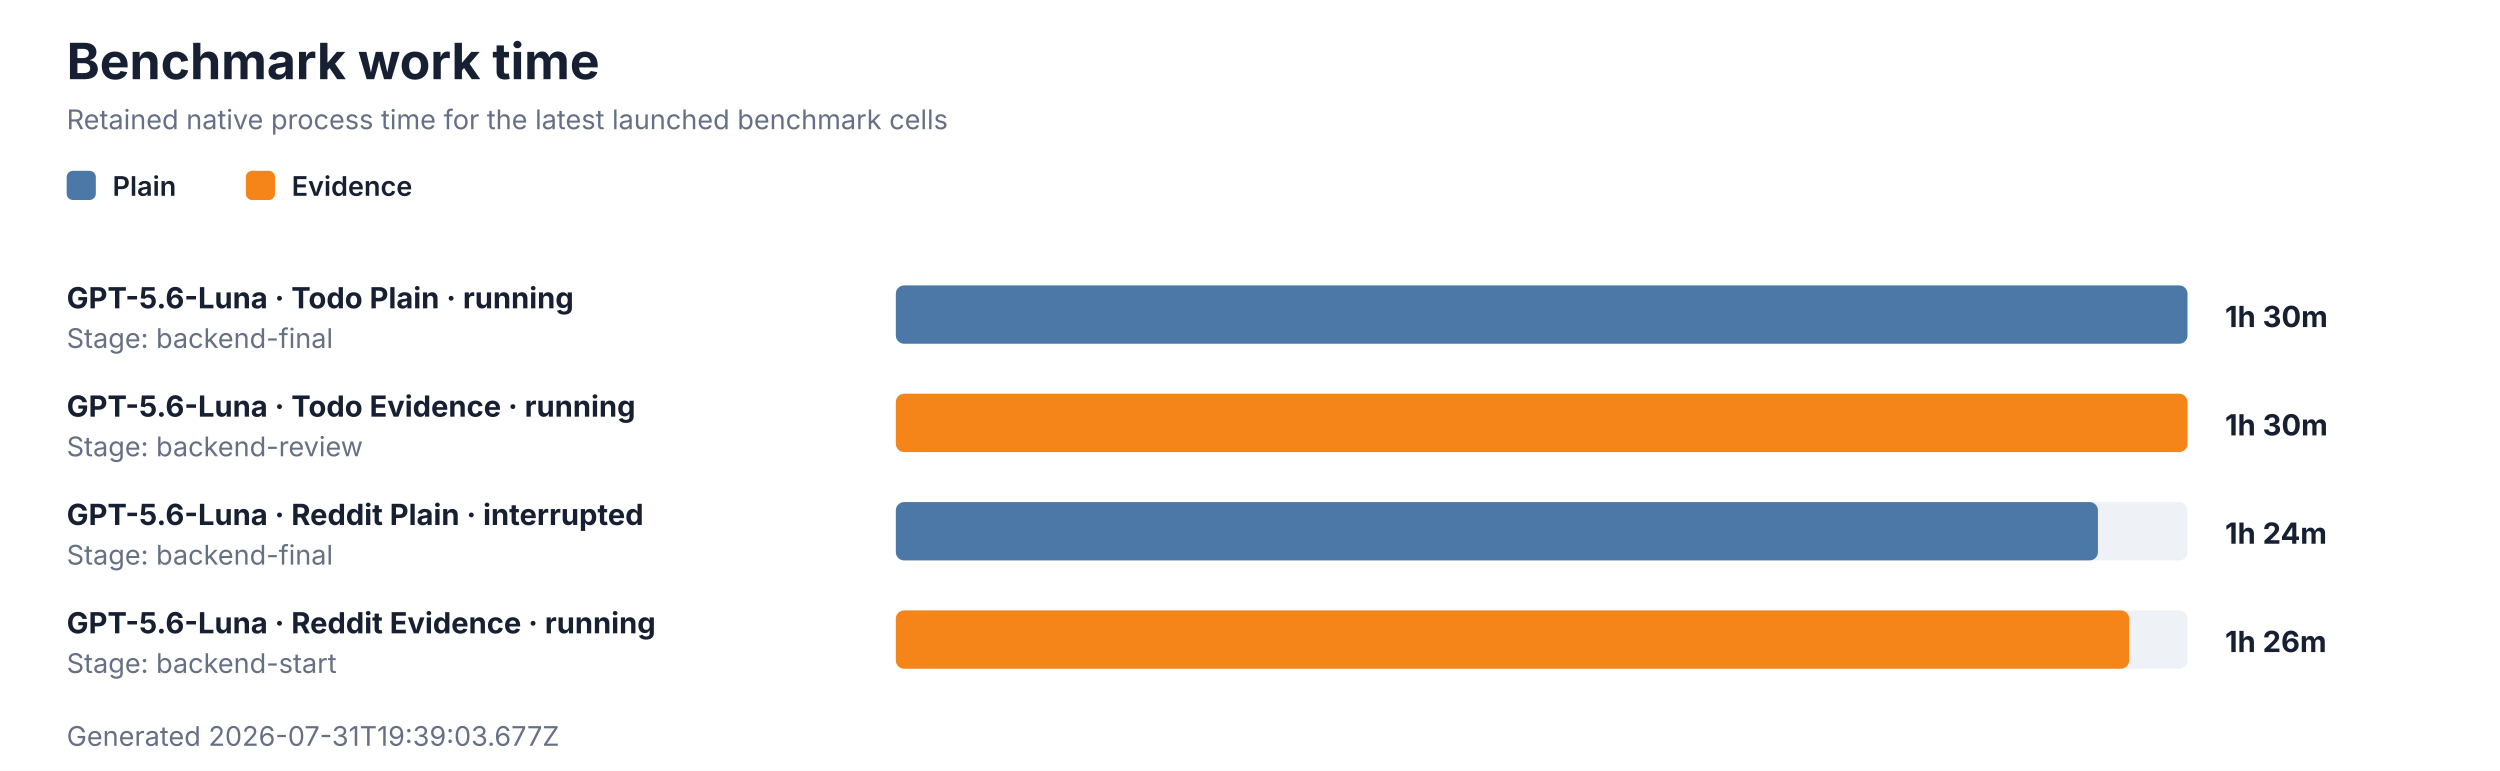
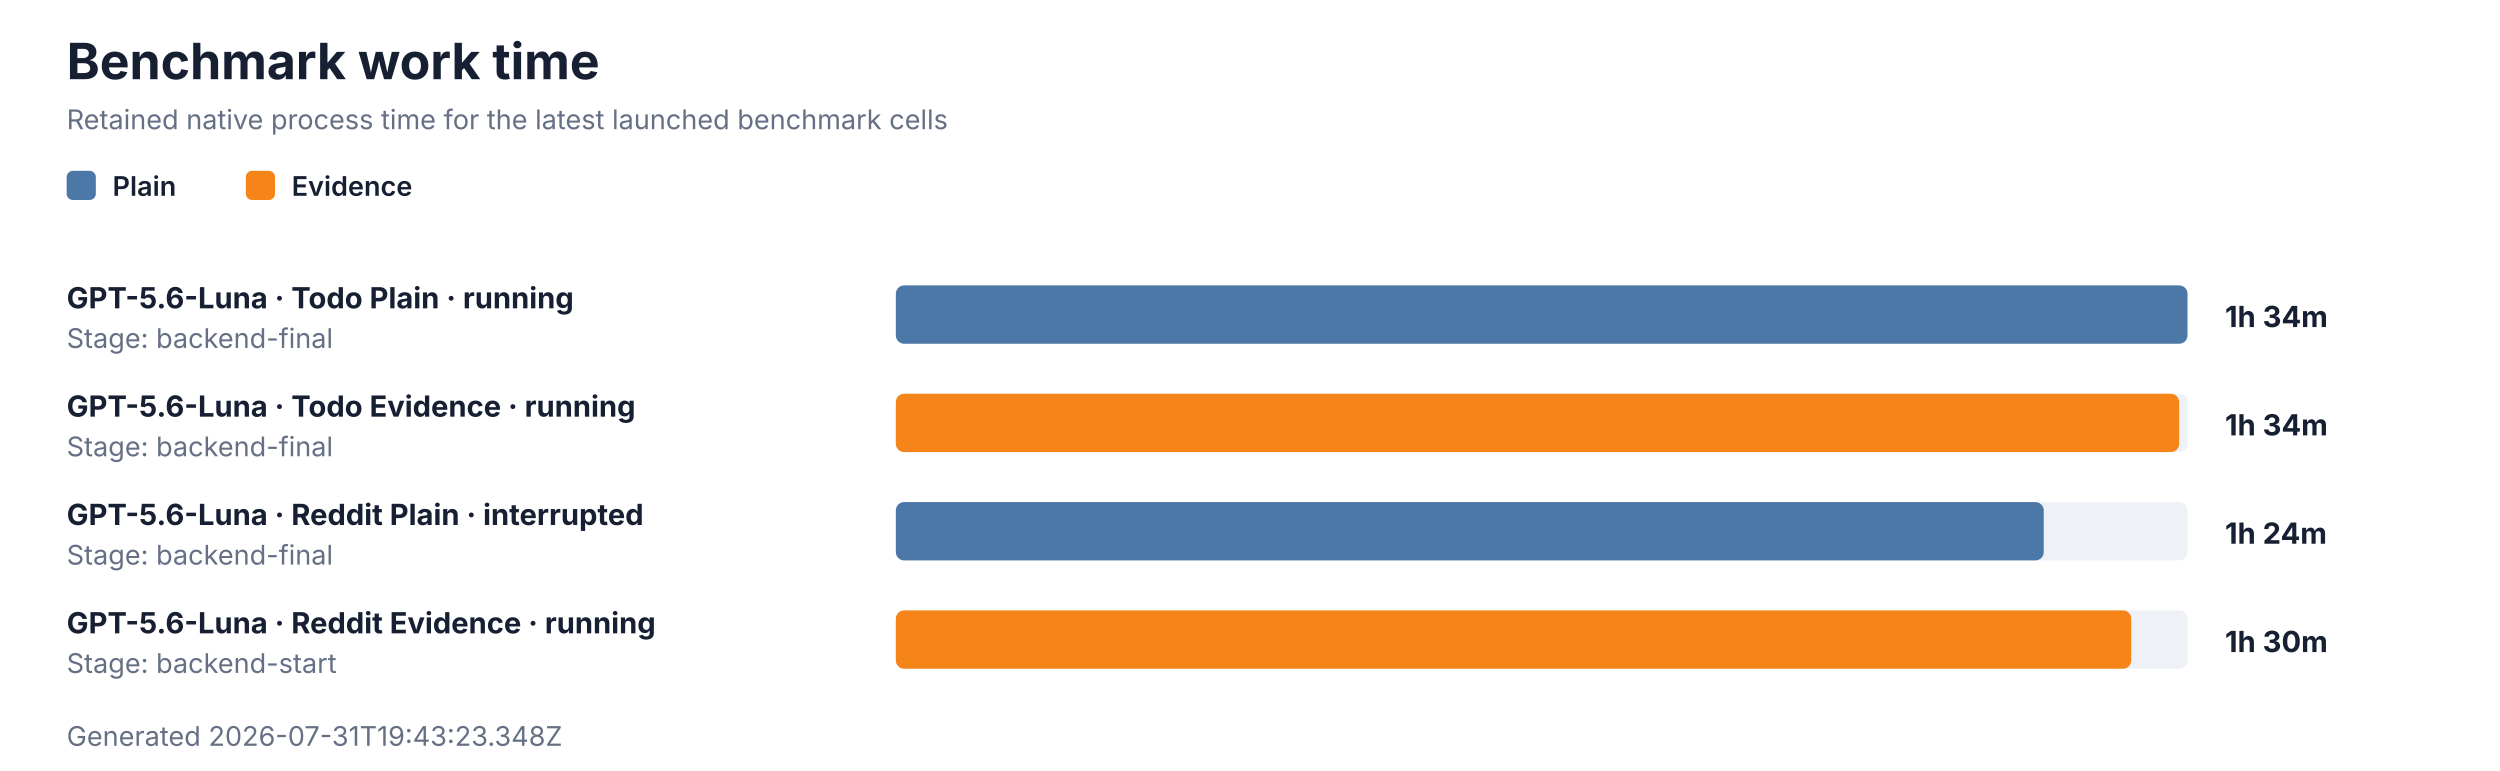
<svg xmlns="http://www.w3.org/2000/svg" role="img" aria-labelledby="title description" viewBox="0 0 1200 370" width="1200" height="370">
  <style>
  text { font-family: Inter, ui-sans-serif, system-ui, -apple-system, BlinkMacSystemFont, 'Segoe UI', sans-serif; fill: #172033; }
  .title { font-size: 24px; font-weight: 700; }
  .subtitle, .stage, .generated { font-size: 13px; fill: #667085; }
  .label { font-size: 14px; font-weight: 650; }
  .value { font-size: 14px; font-weight: 700; }
  .legend { font-size: 13px; font-weight: 600; }
  .empty { font-size: 15px; fill: #667085; }
  .track { fill: #eef1f6; }
</style>
  <rect width="1200" height="370" fill="#ffffff" />
  <text x="32" y="38" class="title">Benchmark work time</text>
  <text x="32" y="62" class="subtitle">Retained native process time for the latest launched benchmark cells</text>
  <rect x="32" y="82" width="14" height="14" rx="3" fill="#4c78a8" />
  <text x="54" y="94" class="legend">Plain</text>
  <rect x="118" y="82" width="14" height="14" rx="3" fill="#f58518" />
  <text x="140" y="94" class="legend">Evidence</text>
  <text x="32" y="148" class="label">GPT-5.6-Luna · Todo Plain · running</text>
  <text x="32" y="167" class="stage">Stage: backend-final</text>
  <rect x="430" y="137" width="620" height="28" rx="4" class="track" />
  <rect x="430" y="137" width="620" height="28" rx="4" fill="#4c78a8" />
-   <text x="1068" y="157" class="value">1h 30m</text>
+   <text x="1068" y="157" class="value">1h 34m</text>
  <text x="32" y="200" class="label">GPT-5.6-Luna · Todo Evidence · running</text>
-   <text x="32" y="219" class="stage">Stage: backend-review</text>
+   <text x="32" y="219" class="stage">Stage: backend-final</text>
  <rect x="430" y="189" width="620" height="28" rx="4" class="track" />
-   <rect x="430" y="189" width="620" height="28" rx="4" fill="#f58518" />
-   <text x="1068" y="209" class="value">1h 30m</text>
+   <rect x="430" y="189" width="616" height="28" rx="4" fill="#f58518" />
+   <text x="1068" y="209" class="value">1h 34m</text>
  <text x="32" y="252" class="label">GPT-5.6-Luna · Reddit Plain · interrupted</text>
  <text x="32" y="271" class="stage">Stage: backend-final</text>
  <rect x="430" y="241" width="620" height="28" rx="4" class="track" />
-   <rect x="430" y="241" width="577" height="28" rx="4" fill="#4c78a8" />
+   <rect x="430" y="241" width="551" height="28" rx="4" fill="#4c78a8" />
  <text x="1068" y="261" class="value">1h 24m</text>
  <text x="32" y="304" class="label">GPT-5.6-Luna · Reddit Evidence · running</text>
  <text x="32" y="323" class="stage">Stage: backend-start</text>
  <rect x="430" y="293" width="620" height="28" rx="4" class="track" />
-   <rect x="430" y="293" width="592" height="28" rx="4" fill="#f58518" />
-   <text x="1068" y="313" class="value">1h 26m</text>
-   <text x="32" y="358" class="generated">Generated 2026-07-31T19:39:03.677Z</text>
+   <rect x="430" y="293" width="593" height="28" rx="4" fill="#f58518" />
+   <text x="1068" y="313" class="value">1h 30m</text>
+   <text x="32" y="358" class="generated">Generated 2026-07-31T19:43:23.348Z</text>
</svg>
